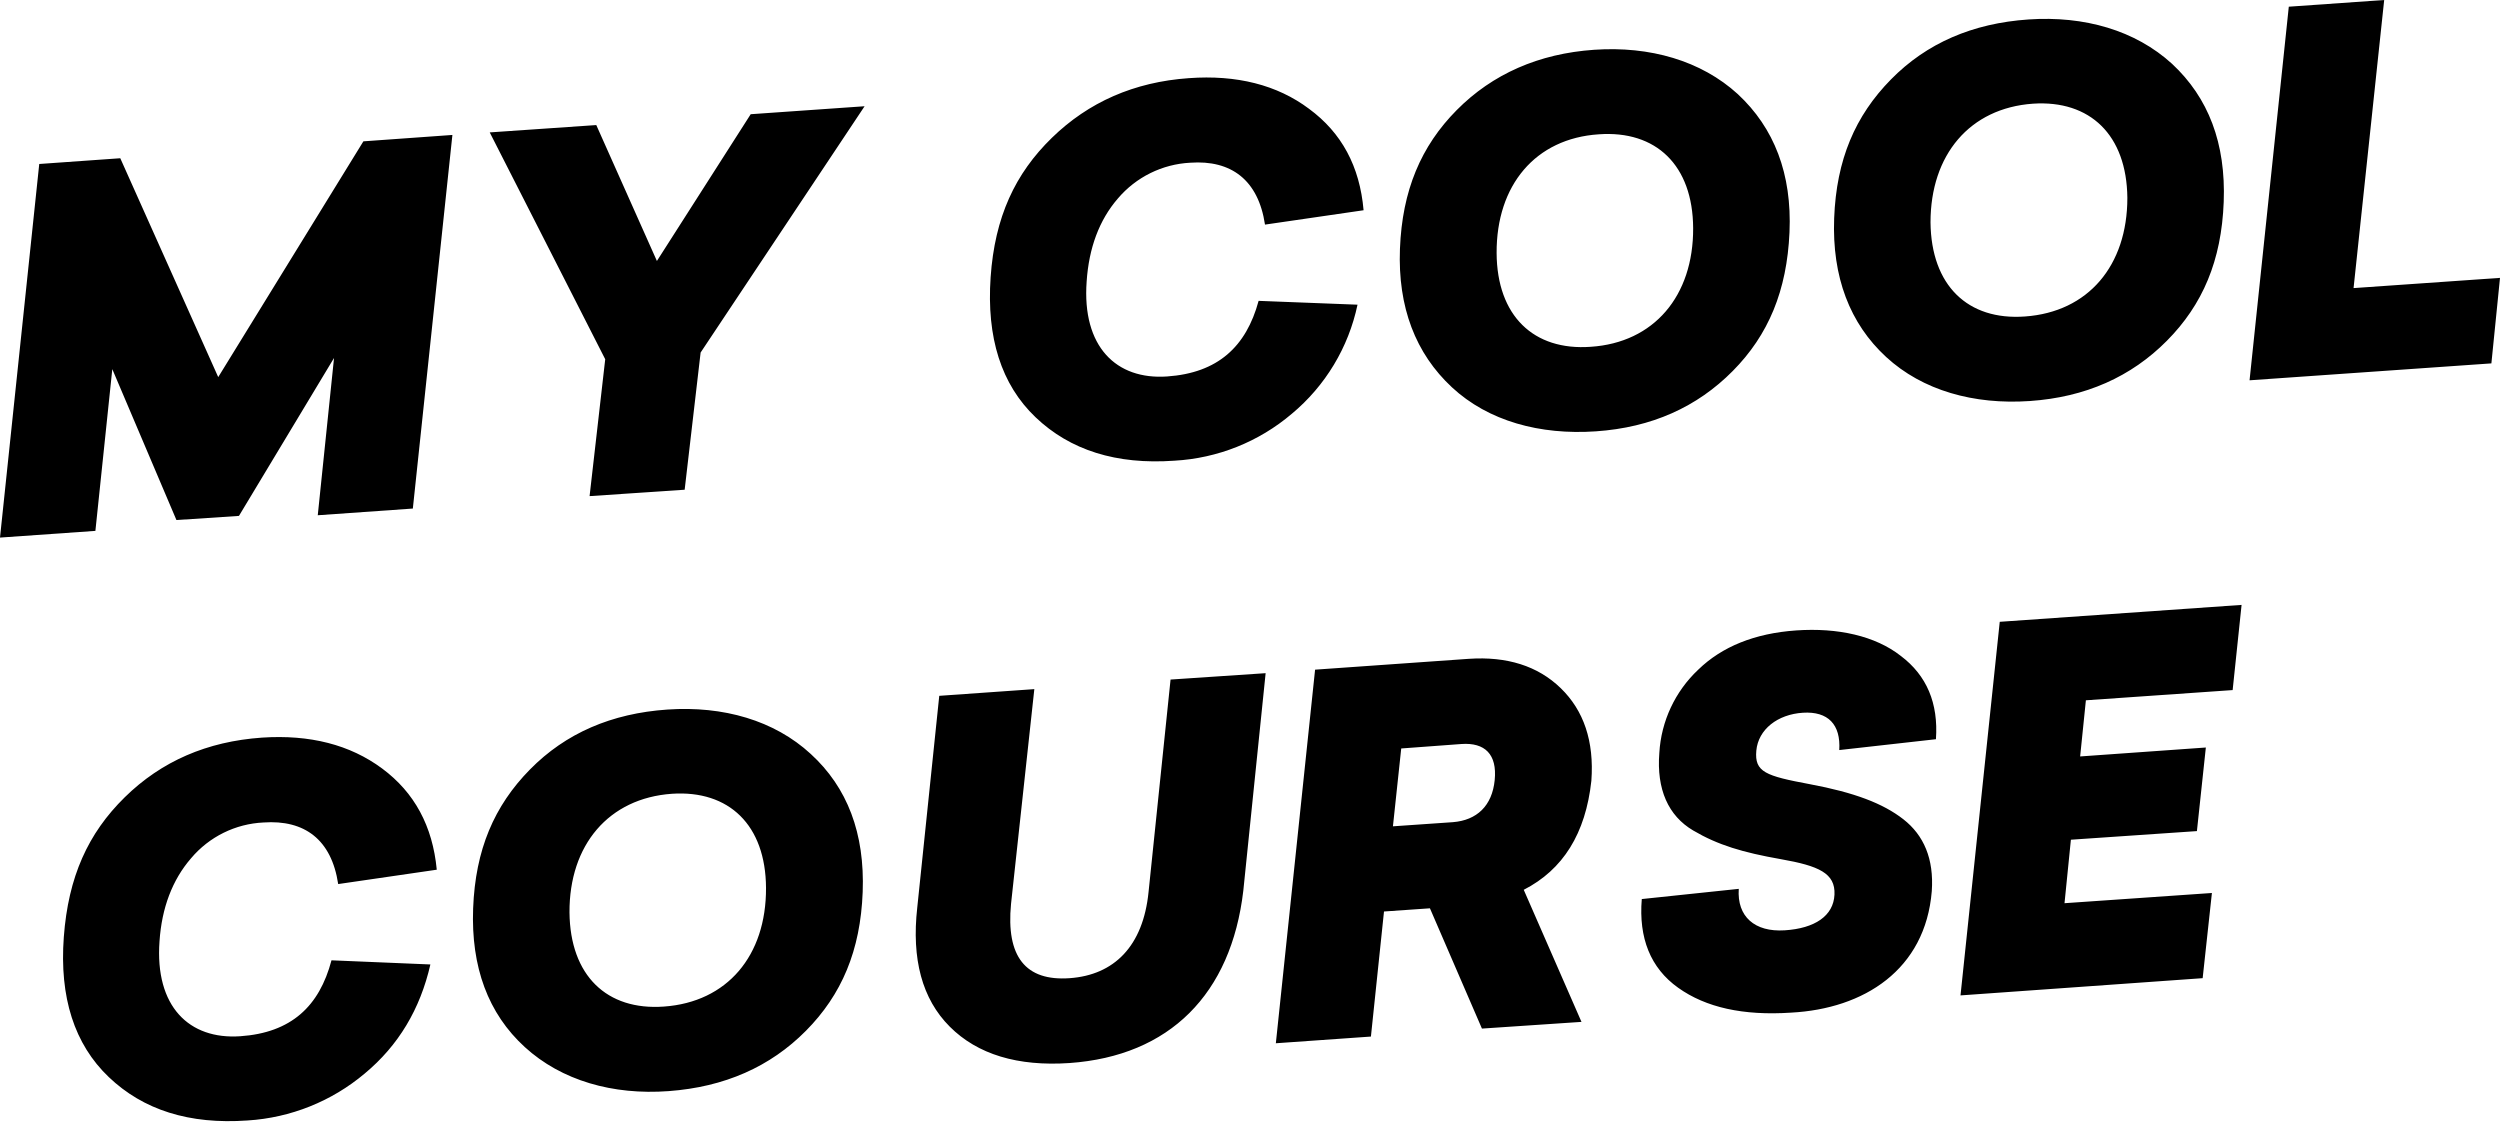
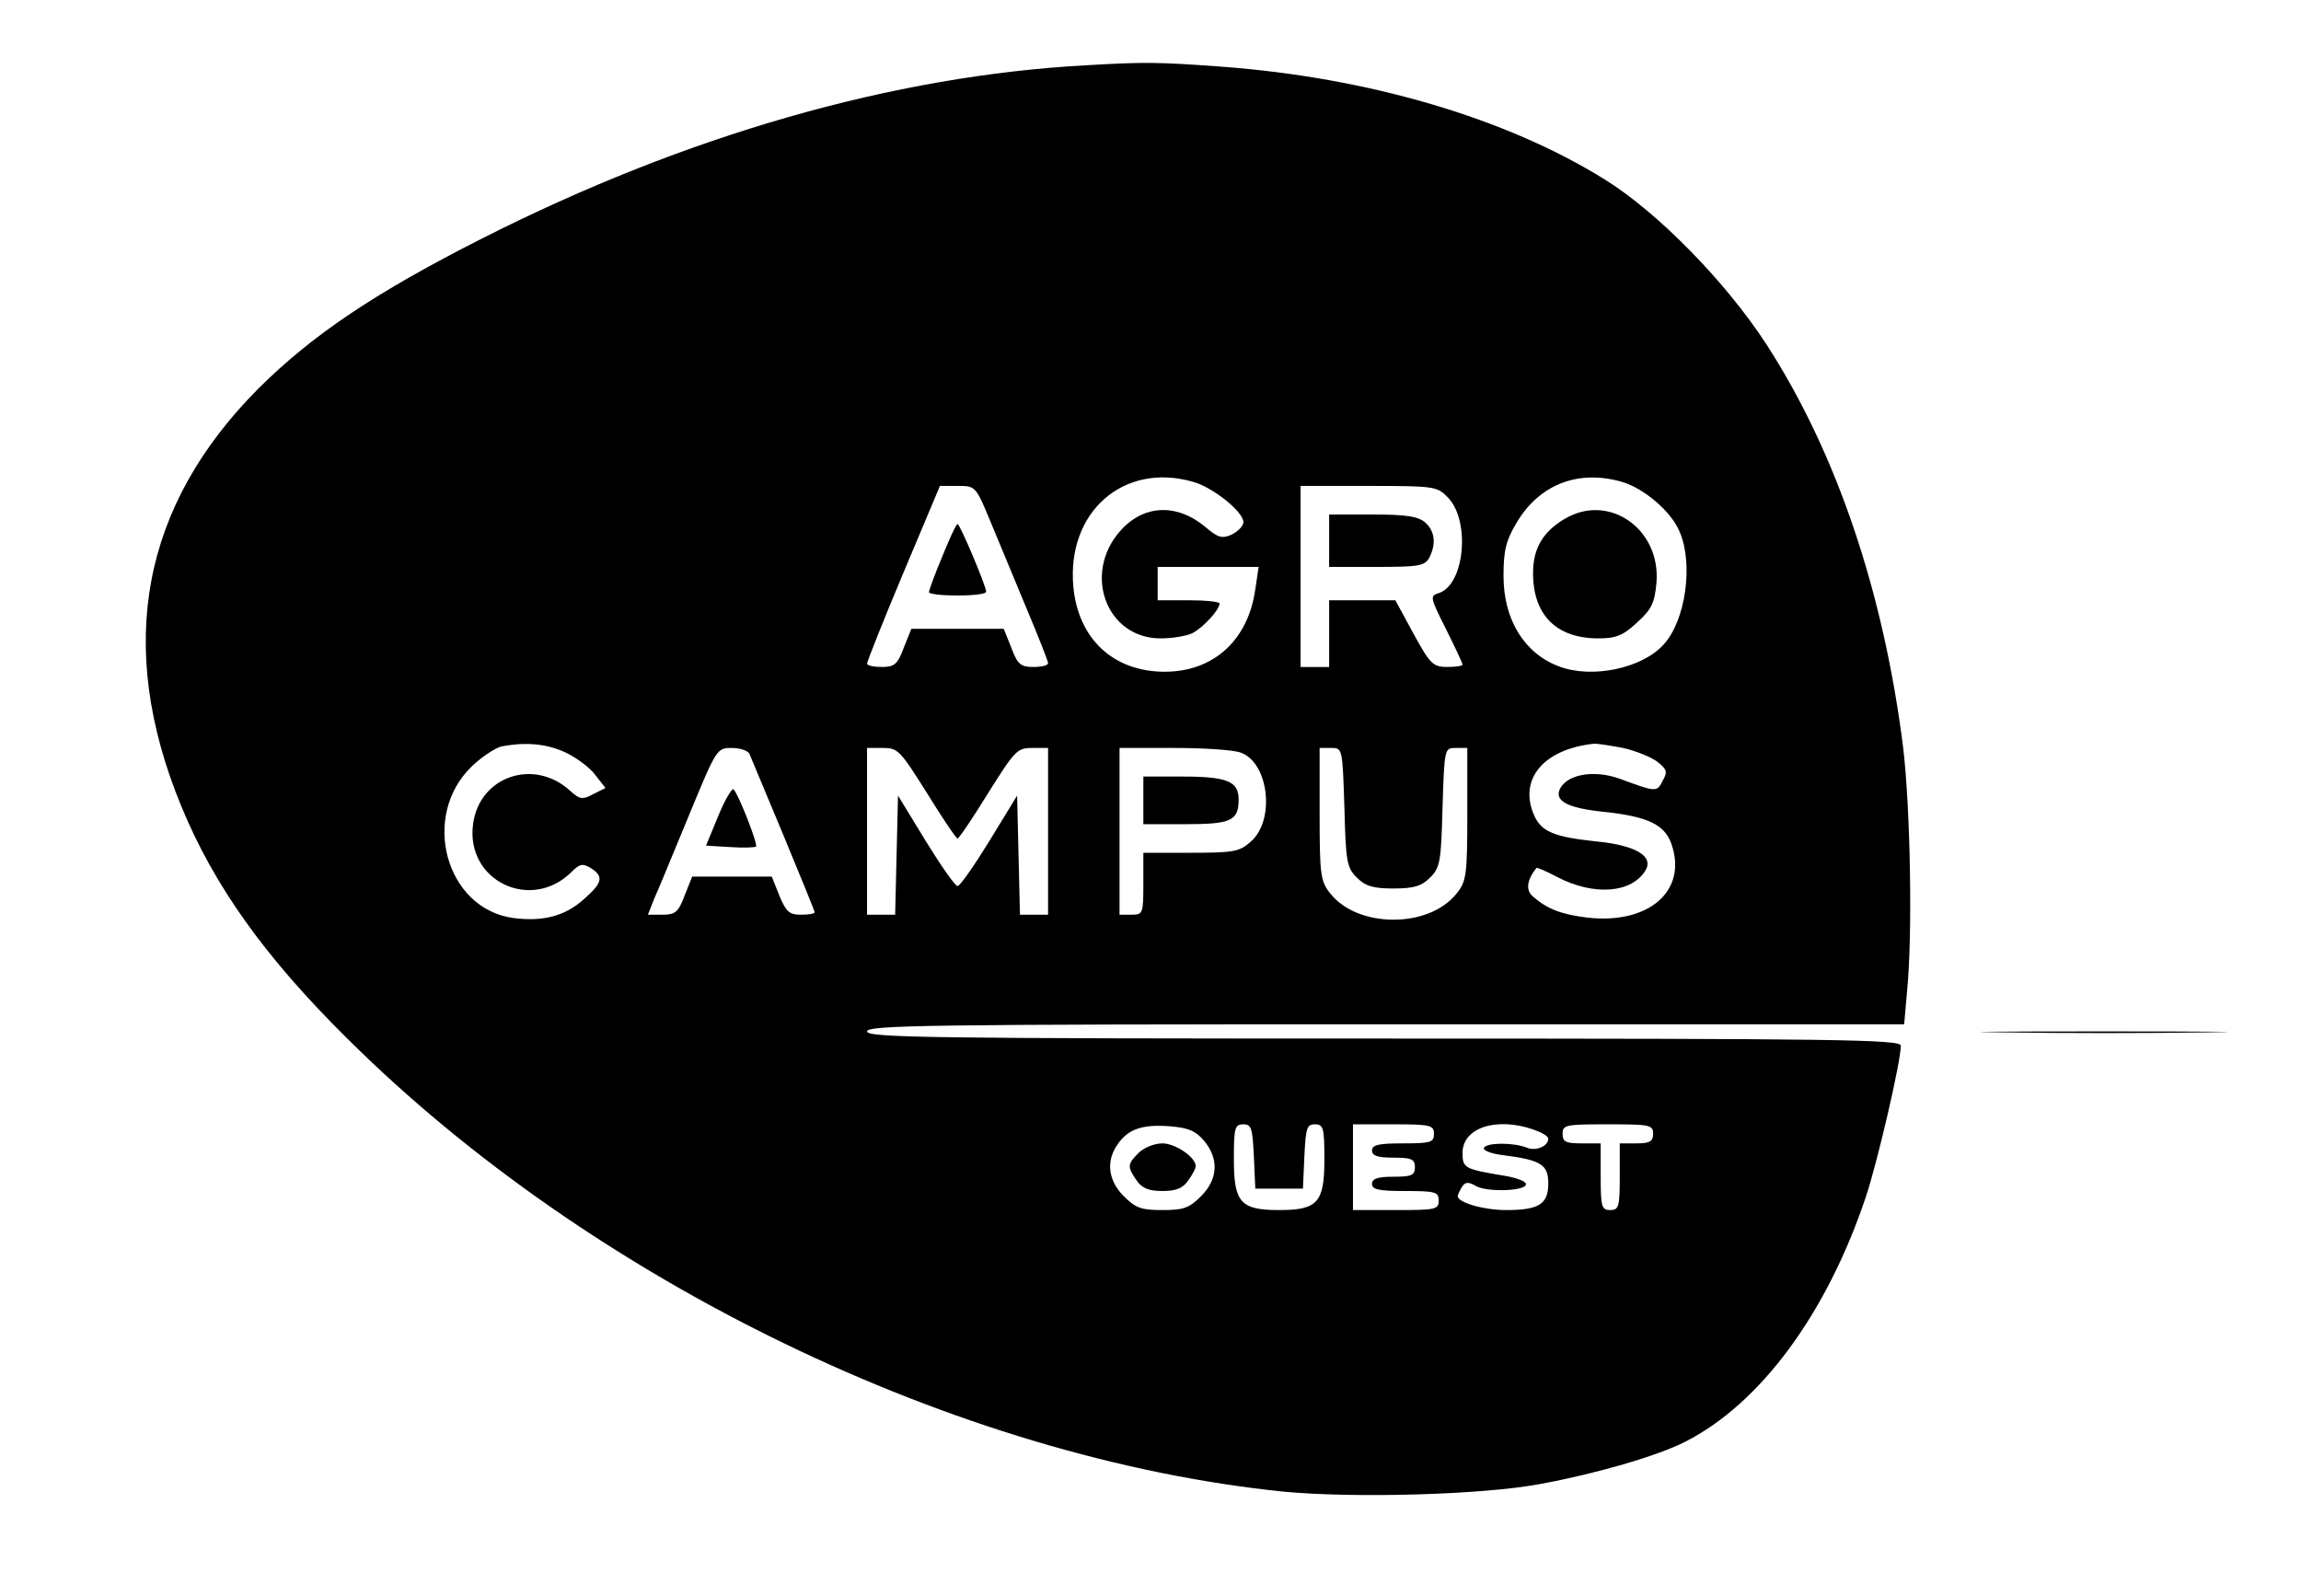
- <svg xmlns="http://www.w3.org/2000/svg" width="783.6" height="351.4" viewBox="0 0 783.6 351.4">
-   <path d="M129.4 159.4l-29.8 2.1 5.1-49.3-29.8 49.5-19.6 1.3-20.1-47.3-5.3 50.7L0 168.5 12.3 51.4l25.4-1.8 30.7 68.6 45.5-73.9 27.9-2zM219.6 110.5l-5 43-29.8 2 4.9-42.9-36.2-71.1 33.4-2.3 19 42.6 29.4-46 35.7-2.5zM410.3 34.1c10.2 7.5 15.9 18 17.1 31.8l-30.9 4.5c-2.1-14-10.6-20.3-23.4-19.4a31.9 31.9 0 0 0-22.7 11.2c-5.9 6.8-9.1 15.6-9.8 26-1.5 20.5 9.3 30.9 25.2 29.8s24.8-9.3 28.7-23.7l31 1.2a60.8 60.8 0 0 1-20.6 34.2 62.1 62.1 0 0 1-36.8 14.7c-18.2 1.3-32.7-3.3-43.5-13.6s-15.4-25-14.1-43.9 7.7-32.5 19.2-43.7 25.8-17.5 42.9-18.7c15-1.1 27.7 2.1 37.7 9.6zM544.7 29.5c11.4 10.6 17 25 16.2 43.3s-6.6 32.2-17.8 43.5-25.4 17.7-42.9 18.9-33.7-3.2-45.1-13.8-17-25.1-16.3-43.4 6.6-32.2 17.8-43.5 25.7-17.7 43.1-18.9 33.5 3.4 45 13.9zm-75.6 49.8c.1 19.7 11.6 30.7 29.5 29.4 19.8-1.3 32.2-15.9 32.1-37.2-.1-19.7-11.6-30.7-29.6-29.4-19.8 1.3-32.1 15.9-32 37.2zM680.8 20c11.4 10.6 16.9 24.9 16.2 43.3s-6.6 32.2-17.8 43.5-25.5 17.7-43 18.9-33.6-3.3-45-13.8-17-25.1-16.3-43.5 6.6-32.1 17.8-43.5 25.6-17.6 43.1-18.8 33.5 3.4 45 13.9zm-75.7 49.7c.2 19.8 11.7 30.8 29.6 29.5 19.8-1.4 32.1-15.9 32.1-37.2-.2-19.7-11.7-30.7-29.6-29.5-19.8 1.4-32.1 16-32.1 37.2zM737.7 90.3l45.9-3.2-2.7 26.8-75.8 5.3L717.4 2.1 747.3 0zM119.8 240.9c10.1 7.5 15.8 18 17.1 31.7l-30.9 4.5c-2.1-14-10.6-20.2-23.4-19.3A31.6 31.6 0 0 0 59.9 269c-5.9 6.8-9.2 15.6-9.9 26-1.5 20.5 9.3 30.9 25.3 29.8s24.8-9.4 28.6-23.8l31 1.3c-3.2 14-10 25.4-20.6 34.2a63.1 63.1 0 0 1-36.7 14.7c-18.3 1.3-32.7-3.3-43.5-13.6s-15.5-25-14.1-43.9 7.6-32.5 19.1-43.8 25.8-17.5 43-18.7c15-1 27.6 2.2 37.7 9.7zM254.1 236.3c11.5 10.5 17 24.9 16.3 43.3s-6.6 32.2-17.8 43.5-25.5 17.6-43 18.9-33.6-3.3-45.1-13.8-16.9-25.1-16.2-43.5 6.6-32.1 17.8-43.5 25.6-17.6 43.1-18.8 33.5 3.4 44.9 13.9zM178.5 286c.2 19.8 11.7 30.8 29.6 29.5 19.8-1.4 32.1-15.9 32-37.2-.1-19.7-11.6-30.7-29.5-29.5-19.8 1.4-32.2 16-32.1 37.2zM396.7 211l-7 68.2c-3.8 32.4-23.1 51.8-54.5 54-16.2 1.1-28.8-2.7-37.5-11.4s-12-21.2-10.2-37.3l6.9-66.4 29.8-2.1-7.3 67.3c-1.6 16.5 4.5 24.3 18.4 23.3s23-10 24.7-27l6.9-66.6zM477.6 278.9l18.1 41.4-31.2 2.1-16.3-37.7-14.4 1-4.1 39.2-29.8 2.1 12.3-117.1 48.2-3.4c11.9-.8 21.6 2.2 28.8 9.2s10.5 16.6 9.6 29c-1.8 16.6-8.9 27.9-21.2 34.2zm-41-19.9l18.8-1.3c7.5-.6 12.3-5.1 13.1-13.2s-3.1-11.8-10.4-11.3l-18.9 1.4zM595.8 205.6c8.1 6.1 11.8 14.8 11 26.1l-30.3 3.4c.5-8-3.5-12.2-11.4-11.7s-14 5.2-14.6 11.9 2.9 7.9 16.8 10.5 22.9 6 29.3 11 9.6 12.4 8.9 22.5c-2 24.7-21.3 36.9-44.1 38.1-15 1-26.7-1.6-35.4-7.8s-12.4-15.6-11.4-27.8l30.4-3.2c-.6 8.7 5 13.6 14.4 13s15.3-4.5 15.6-11.2-4.9-9-16.8-11.1-19.7-4.4-27.5-9-11.5-12.9-10.6-24.3a38.9 38.9 0 0 1 12.2-26.1c7.4-7.2 17.7-11.4 30.7-12.3s24.8 1.7 32.8 8zM699.8 216.3l-46 3.2-1.8 17.6 39.4-2.8-2.8 26.2-39.5 2.7-2 19.9 46.2-3.2-2.9 26.7-75.9 5.4 12.3-117.1 75.8-5.3z" />
+ <svg xmlns="http://www.w3.org/2000/svg" version="1.0" width="483pt" height="335pt" viewBox="0 0 483 335" preserveAspectRatio="xMidYMid meet">
+   <g transform="translate(0,335) scale(0.1,-0.1)" fill="#000000" stroke="none">
+     <path d="M2280 3213 c-405 -22 -840 -147 -1267 -363 -225 -114 -356 -202 -469 -314 -247 -247 -302 -541 -164 -877 69 -168 176 -318 349 -489 513 -510 1281 -881 1965 -951 147 -14 417 -7 539 16 115 21 247 59 305 89 157 80 296 268 378 512 25 74 74 286 74 319 0 13 -128 15 -1085 15 -958 0 -1085 2 -1085 15 0 13 128 15 1089 15 l1088 0 6 68 c12 120 7 385 -8 512 -41 327 -140 620 -287 847 -85 131 -228 277 -339 346 -207 129 -496 214 -804 237 -135 10 -165 10 -285 3z m223 -874 c42 -11 107 -63 107 -85 0 -8 -11 -19 -24 -26 -21 -9 -29 -7 -56 16 -60 50 -130 47 -179 -9 -79 -90 -28 -225 85 -225 25 0 55 5 67 11 23 12 56 48 57 62 0 4 -29 7 -65 7 l-65 0 0 35 0 35 106 0 106 0 -7 -47 c-15 -107 -88 -173 -190 -173 -108 0 -182 69 -192 179 -14 156 105 261 250 220z m900 0 c47 -13 106 -63 123 -106 29 -68 12 -186 -34 -236 -45 -50 -150 -72 -219 -46 -73 27 -117 98 -117 190 0 53 5 74 27 111 47 80 128 113 220 87z m-1323 -86 c18 -43 52 -125 76 -183 24 -57 44 -108 44 -112 0 -5 -14 -8 -31 -8 -26 0 -33 5 -46 40 l-16 40 -97 0 -97 0 -16 -40 c-13 -35 -20 -40 -46 -40 -17 0 -31 3 -31 7 0 4 34 90 76 190 l77 183 37 0 c38 0 38 0 70 -77z m960 52 c47 -50 34 -183 -20 -200 -19 -6 -18 -9 15 -75 19 -38 35 -72 35 -75 0 -3 -15 -5 -32 -5 -30 0 -36 6 -71 70 l-38 70 -70 0 -69 0 0 -70 0 -70 -30 0 -30 0 0 190 0 190 143 0 c140 0 144 -1 167 -25z m-1854 -534 c22 -10 51 -31 63 -47 l22 -28 -26 -13 c-22 -12 -28 -11 -47 6 -76 71 -192 32 -205 -69 -16 -119 122 -185 207 -100 17 17 23 18 40 8 28 -18 25 -31 -15 -66 -39 -35 -86 -47 -147 -39 -143 19 -196 215 -87 319 21 20 49 38 61 41 51 10 95 6 134 -12z m2221 9 c26 -6 59 -19 72 -29 20 -16 22 -21 11 -40 -12 -24 -13 -24 -89 4 -52 19 -107 11 -125 -18 -16 -27 12 -43 90 -51 94 -10 129 -27 143 -69 33 -98 -49 -168 -178 -153 -55 7 -83 18 -113 44 -16 13 -13 35 7 60 1 2 21 -7 44 -19 77 -40 156 -34 185 14 18 30 -21 53 -105 61 -85 9 -113 20 -128 53 -35 77 19 141 126 152 7 0 34 -4 60 -9z m-1834 -12 c3 -7 35 -84 71 -170 36 -87 66 -160 66 -163 0 -3 -13 -5 -29 -5 -24 0 -31 6 -45 40 l-16 40 -83 0 -84 0 -16 -40 c-13 -35 -20 -40 -46 -40 l-31 0 13 33 c8 17 40 96 73 175 58 141 59 142 90 142 18 0 34 -6 37 -12z m373 -83 c32 -52 61 -95 64 -95 3 0 32 43 64 95 56 89 61 95 92 95 l34 0 0 -175 0 -175 -30 0 -29 0 -3 125 -3 125 -58 -95 c-32 -52 -62 -95 -67 -95 -5 0 -35 43 -67 95 l-58 95 -3 -125 -3 -125 -29 0 -30 0 0 175 0 175 34 0 c31 0 36 -6 92 -95z m659 85 c59 -22 72 -143 20 -187 -23 -21 -37 -23 -126 -23 l-99 0 0 -65 c0 -63 -1 -65 -25 -65 l-25 0 0 175 0 175 114 0 c63 0 126 -4 141 -10z m217 -115 c3 -114 5 -126 26 -147 18 -18 34 -23 77 -23 43 0 59 5 77 23 21 21 23 33 26 147 4 125 4 125 28 125 l24 0 0 -139 c0 -127 -2 -141 -22 -166 -58 -74 -208 -74 -266 0 -20 25 -22 39 -22 166 l0 139 24 0 c24 0 24 0 28 -125z m-295 -699 c32 -38 30 -81 -6 -117 -25 -25 -37 -29 -81 -29 -44 0 -56 4 -81 29 -33 33 -38 74 -13 109 22 32 51 42 108 38 39 -3 55 -9 73 -30z m105 -33 l3 -68 50 0 50 0 3 68 c3 59 5 67 22 67 18 0 20 -7 20 -74 0 -90 -14 -106 -95 -106 -81 0 -95 16 -95 106 0 67 2 74 20 74 17 0 19 -8 22 -67z m378 47 c0 -18 -7 -20 -65 -20 -51 0 -65 -3 -65 -15 0 -11 12 -15 45 -15 38 0 45 -3 45 -20 0 -17 -7 -20 -45 -20 -33 0 -45 -4 -45 -15 0 -12 14 -15 70 -15 63 0 70 -2 70 -20 0 -19 -7 -20 -90 -20 l-90 0 0 90 0 90 85 0 c78 0 85 -2 85 -20z m209 9 c17 -6 31 -14 31 -19 0 -16 -26 -27 -45 -19 -28 11 -83 11 -90 0 -3 -6 16 -13 42 -16 78 -10 93 -20 93 -59 0 -44 -20 -56 -89 -56 -47 0 -101 16 -101 29 0 3 4 12 9 20 7 10 13 11 30 1 25 -13 107 -10 104 5 -1 6 -21 13 -45 17 -84 14 -88 16 -88 48 0 53 71 76 149 49z m251 -9 c0 -16 -7 -20 -35 -20 l-35 0 0 -70 c0 -63 -2 -70 -20 -70 -18 0 -20 7 -20 70 l0 70 -40 0 c-33 0 -40 3 -40 20 0 19 7 20 95 20 88 0 95 -1 95 -20z" />
+     <path d="M3283 2260 c-45 -27 -65 -62 -65 -113 0 -88 49 -137 137 -137 37 0 52 6 81 33 31 28 37 41 41 83 10 114 -101 191 -194 134z" />
+     <path d="M1978 2182 c-16 -38 -28 -71 -28 -75 0 -4 27 -7 60 -7 33 0 60 3 60 8 0 12 -55 142 -60 142 -3 0 -17 -31 -32 -68z" />
+     <path d="M2790 2215 l0 -55 100 0 c88 0 100 2 110 19 15 29 12 56 -8 74 -15 13 -39 17 -110 17 l-92 0 0 -55z" />
+     <path d="M1508 1638 l-26 -63 50 -3 c28 -2 52 -1 55 1 4 5 -35 106 -47 120 -3 4 -18 -21 -32 -55z" />
+     <path d="M2400 1670 l0 -50 88 0 c96 0 112 7 112 52 0 38 -24 48 -119 48 l-81 0 0 -50z" />
+     <path d="M2390 930 c-24 -24 -24 -29 -4 -58 11 -16 25 -22 54 -22 29 0 43 6 54 22 9 12 16 26 16 30 0 19 -43 48 -70 48 -17 0 -39 -9 -50 -20z" />
+     <path d="M4208 1183 c117 -2 306 -2 420 0 114 1 18 2 -213 2 -231 0 -324 -1 -207 -2z" />
+   </g>
</svg>
